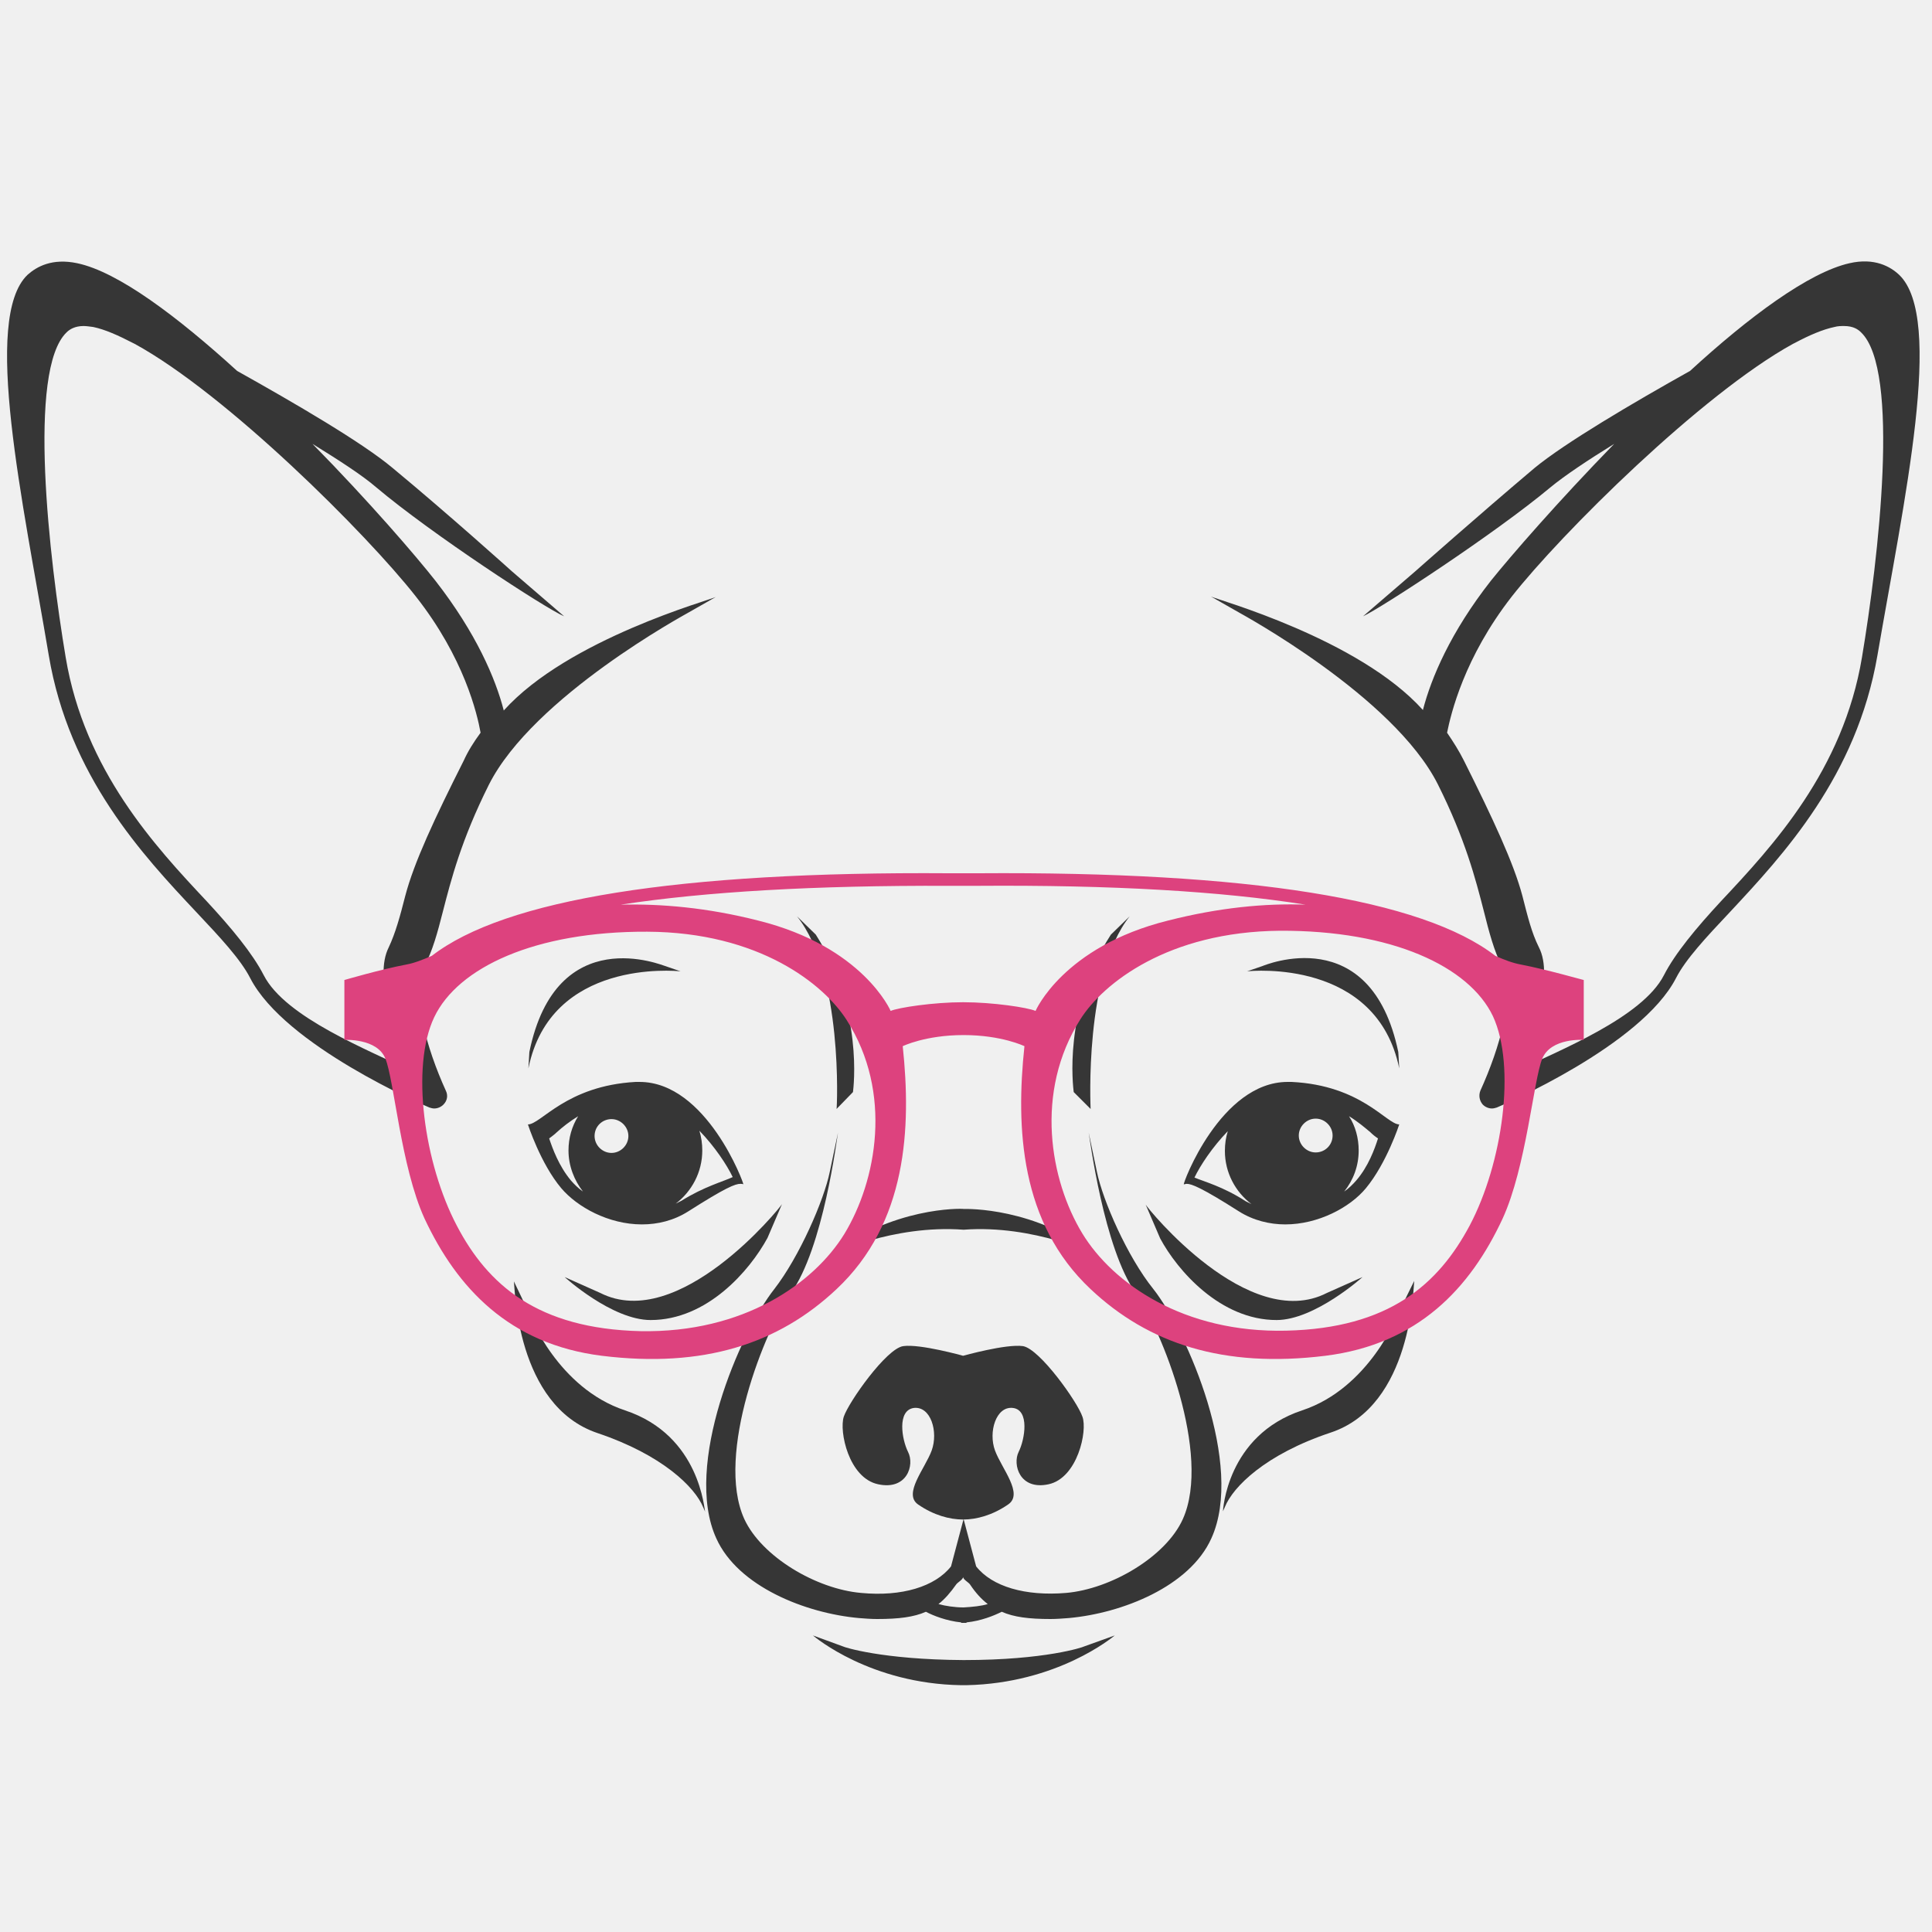
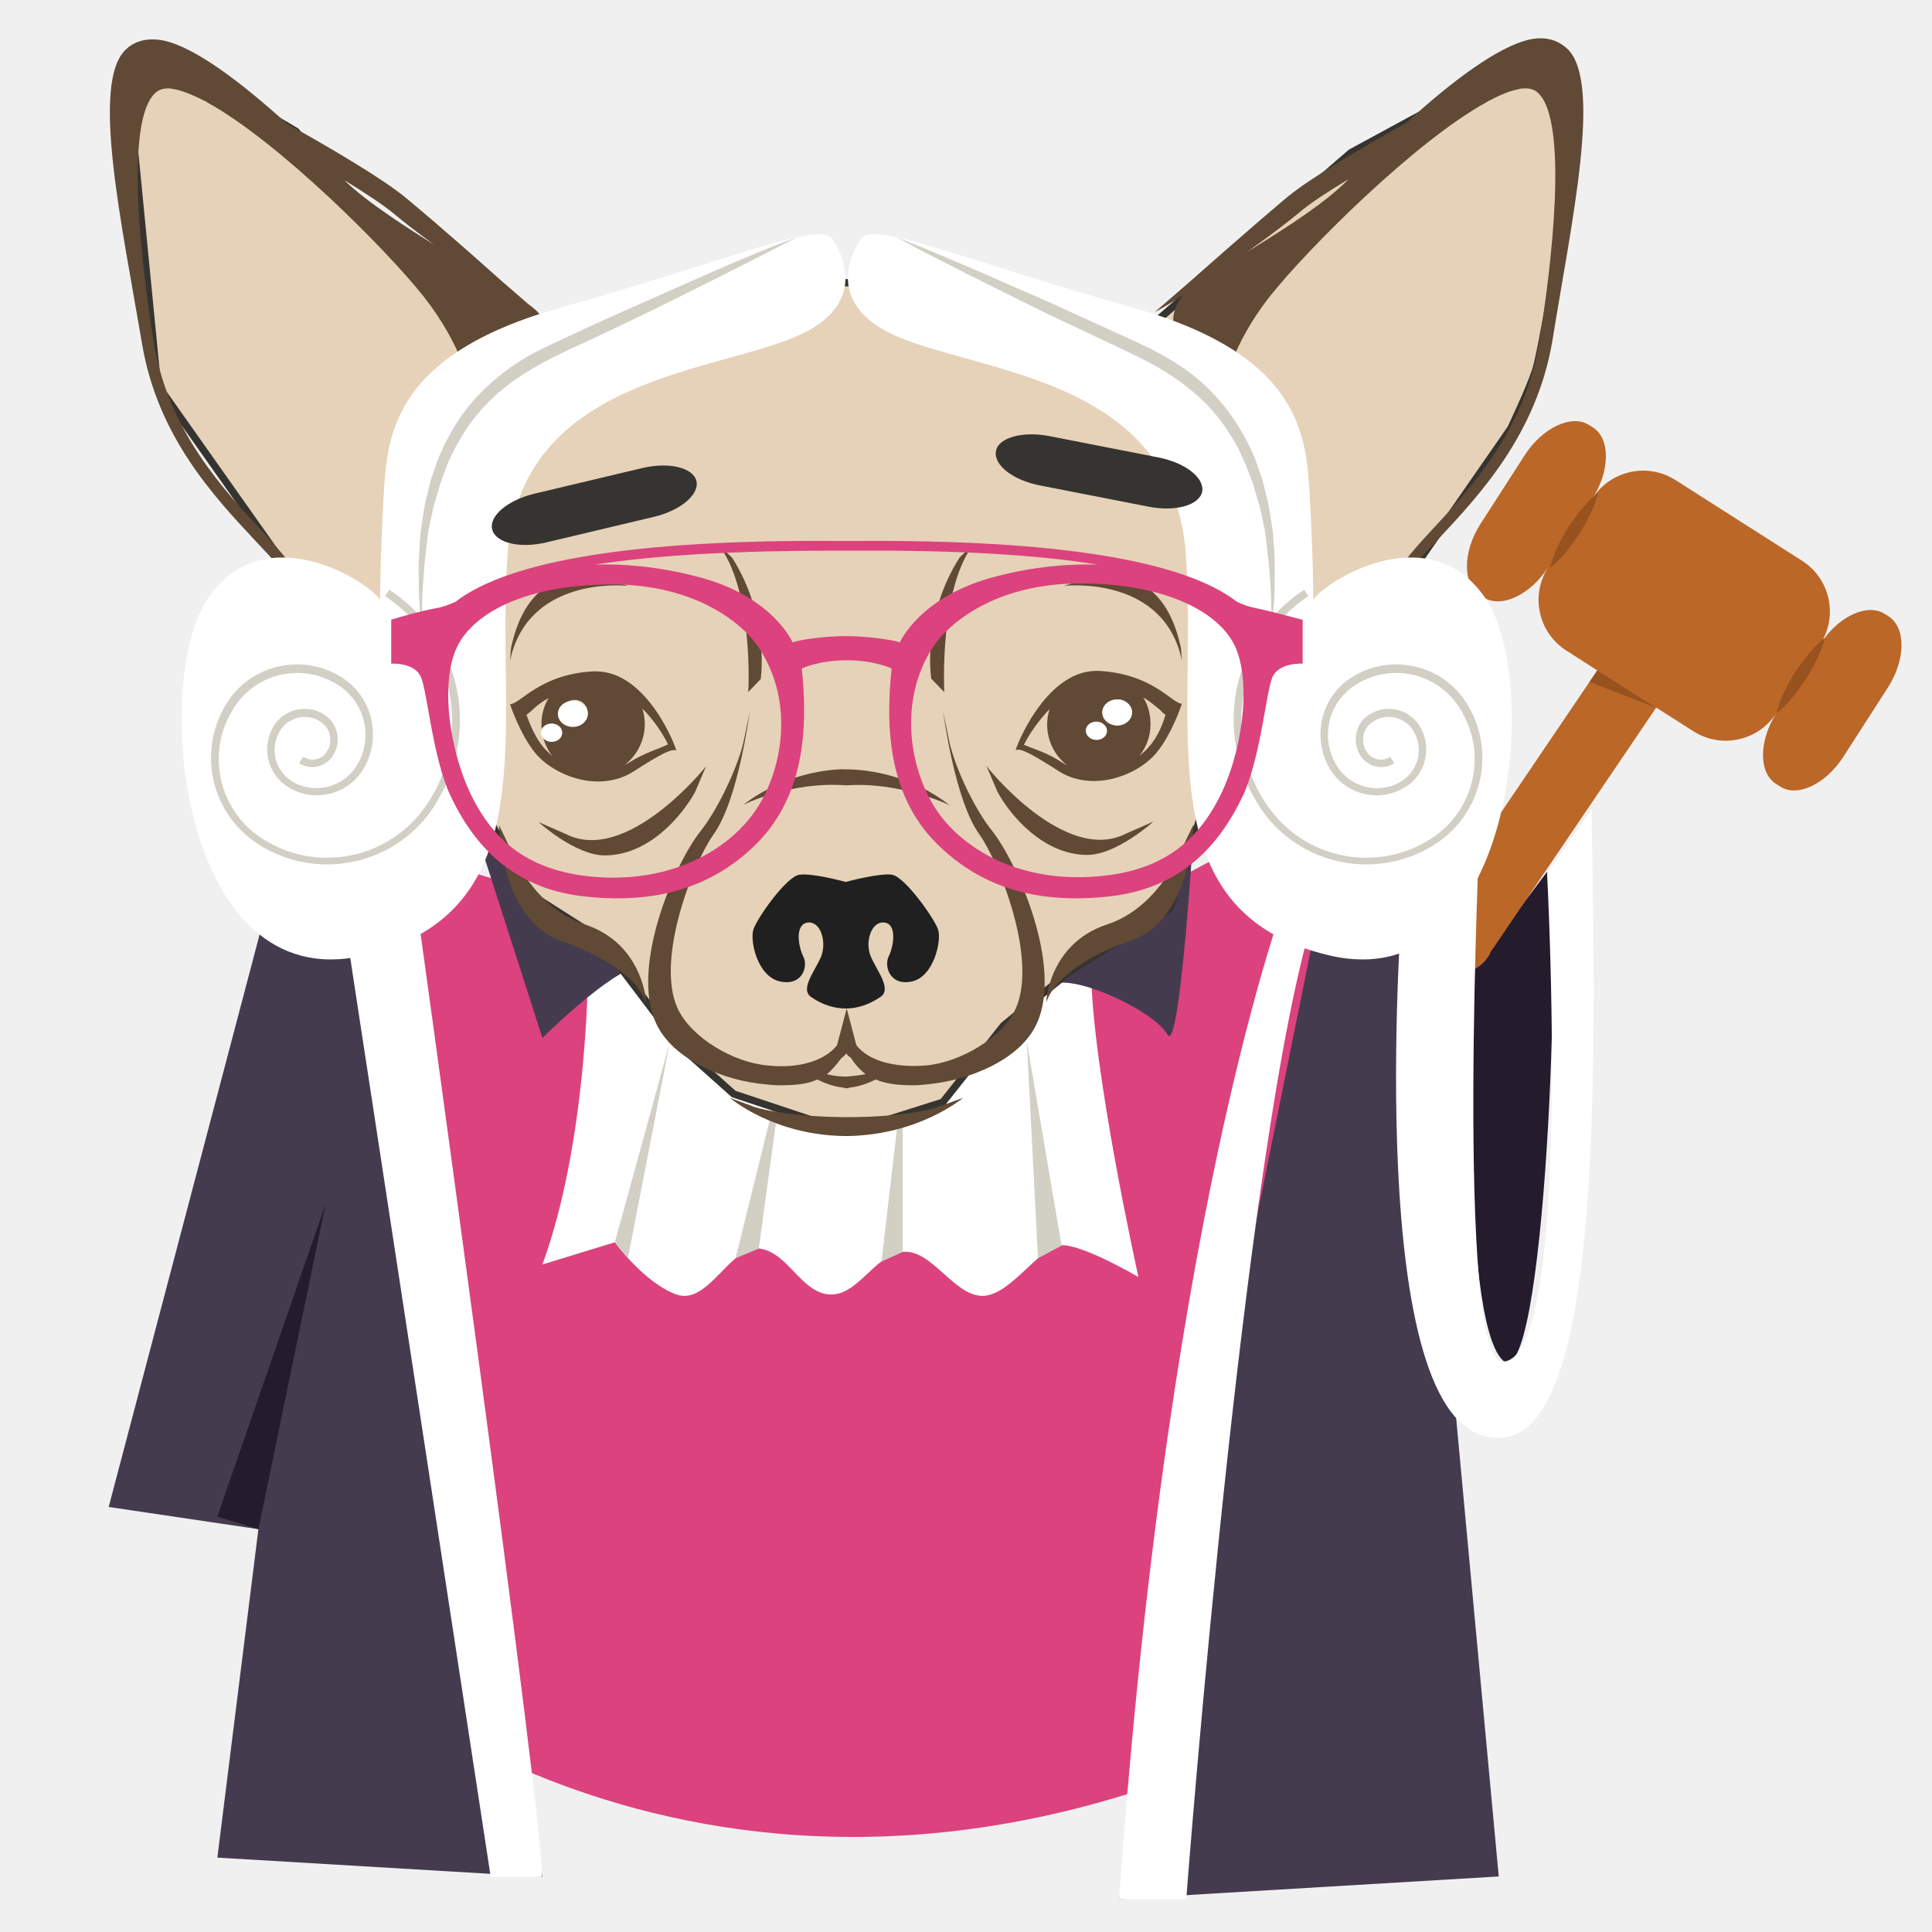
<svg xmlns="http://www.w3.org/2000/svg" id="Capa_1" viewBox="0 0 400 400">
-   <style>.st0{fill:#363636}</style>
-   <path class="st0" d="M91.7 188.7c1.7-6.6 3.8-14.8 9.5-26.2 9.2-18.3 40.9-35.4 41.2-35.6l5.8-3.3c-1.1.6-30.6 8.7-43.9 23.5-1.7-6.6-5.7-16-14.1-26.8-4-5.1-13.8-16.5-25.5-28.4 5.5 3.4 10.3 6.5 13.2 9 11.5 9.7 35.1 25.1 38.9 26.7l-10.8-9.3s-13.1-11.8-24.7-21.4C75 91.6 60.9 83.4 49.1 76.8 36.8 65.6 24.5 56.3 16 54.5c-5.2-1.1-8.4.7-10.3 2.4-9.4 9-1 46.7 4.4 78.8 4.2 25 19.4 41.3 30.6 53.2 4.9 5.2 9.1 9.7 11.1 13.6 7.2 14 35.9 26.3 37.1 26.8.3.1.7.2 1 .2.7 0 1.4-.3 1.9-.8.8-.8 1-1.9.5-2.9-4-8.8-7.2-20.1-4.5-25.6 1.8-3.4 2.8-7.2 3.9-11.5zm-6.7 33c-8.6-4.3-25.9-11-30.4-19.8-2.3-4.5-6.7-9.8-11.8-15.3-10.7-11.4-25.3-27.1-29.2-50.5-3.4-20.3-8-59.5.2-67.3.6-.6 1.7-1.3 3.5-1.3.6 0 1.2.1 2 .2 2.4.5 5.1 1.7 8.2 3.3l.4.2c19 10.4 48 39.3 58.2 52.3 10 12.7 12.7 24.3 13.4 28.2-1.4 1.9-2.6 3.8-3.5 5.8-6 11.9-10.3 21.1-12.1 28-1.1 4.3-2 7.6-3.4 10.6-3.3 6.5 1.7 18 4.5 25.6zm44.4 70.3c-13.9-4.6-19.8-19.8-19.8-20l-3.2-6.7c.2 1.1.4 25.7 17.3 31.4 13.4 4.5 20.2 11.2 21.9 15.4l.4.9c-.2-.1-.9-15.8-16.6-21zm43.8-62.4l3.4-3.5c.1-.9 2.2-17-7.7-32.6l-3.9-3.8c9.6 11.9 8.3 39.7 8.2 39.9zm-32.3-28.5l-3.2-1.1c-.3 0-22.5-9.5-28.1 17.8l-.2 3.4c4.6-22.7 30.4-20.2 31.5-20.1zm-16.6 66.6l-7.4-3.3s9.8 8.9 17.8 8.9c11.7 0 20.5-10.2 24.2-17l3-7c-.5.9-21.4 26.6-37.6 18.4zm8.1-43.7h-.8c-14.4.8-19.6 8.8-22.3 8.8 0 0 2.6 8.1 6.9 13.2 3.3 3.9 9.8 7.5 16.7 7.5 3.3 0 6.6-.8 9.6-2.7 7.7-4.9 9.7-5.7 10.8-5.7.2 0 .4 0 .6.1.2 0-7.6-21.2-21.5-21.2zm-5.8 7.7c1.9 0 3.5 1.6 3.5 3.5s-1.6 3.5-3.5 3.5-3.5-1.6-3.5-3.5c0-2 1.6-3.5 3.5-3.5zm-8.4 12.7c-2.5-3-3.8-6.6-4.5-8.7.5-.4 1.1-.8 1.6-1.3 1.1-1 2.6-2.2 4.4-3.3-1.3 2.1-2 4.5-2 7.1 0 3.2 1.2 6.2 3 8.5-1-.7-1.8-1.5-2.5-2.3zm22.9 4.2l-1.2.6c3.3-2.5 5.5-6.5 5.5-11 0-1.4-.2-2.8-.6-4.1 3.2 3.3 5.7 7.1 6.9 9.6-1.9.9-6 2-10.6 4.9zm58.4 6c14.6-1.1 27.7 5.3 27.7 5.3-12.9-10-27-9.6-27.7-9.6-.6-.1-14.8-.4-27.7 9.6 0-.1 13-6.4 27.7-5.3zM393.2 56.9c-1.8-1.7-5.1-3.6-10.3-2.4-8.4 1.9-20.8 11.1-33 22.3-11.8 6.6-25.9 14.9-32.2 20.1-11.5 9.7-24.7 21.4-24.7 21.4l-10.8 9.3c3.7-1.7 27.3-17.1 38.8-26.7 2.9-2.4 7.7-5.6 13.2-9-11.6 11.9-21.4 23.2-25.5 28.3-8.4 10.7-12.4 20.2-14.1 26.8-13.3-14.8-42.8-22.9-43.9-23.5l5.8 3.3c.3.2 32 17.3 41.2 35.6 5.7 11.4 7.8 19.6 9.5 26.2 1.1 4.4 2.1 8.2 3.8 11.6 2.8 5.5-.5 16.8-4.5 25.6-.4 1-.2 2.1.5 2.9.5.5 1.2.8 1.9.8.3 0 .7-.1 1-.2 1.2-.5 29.9-12.8 37.1-26.8 2-3.9 6.2-8.4 11.1-13.6 11.1-11.9 26.3-28.2 30.6-53.2 5.5-32.1 13.9-69.8 4.5-78.8zm-7.7 79.2c-3.9 23.4-18.5 39.1-29.2 50.5-5.1 5.5-9.5 10.8-11.8 15.3-4.5 8.8-21.8 15.6-30.4 19.8 2.8-7.6 7.8-19.2 4.5-25.6-1.5-3-2.3-6.3-3.4-10.6-1.8-6.8-6.1-16-12.1-28-1-2-2.2-3.9-3.5-5.8.8-3.9 3.5-15.5 13.4-28.2 10.2-13 39.3-41.9 58.2-52.3l.4-.2c3-1.6 5.8-2.8 8.2-3.3.7-.2 1.4-.2 2-.2 1.9 0 2.9.7 3.5 1.3 8.2 7.8 3.6 47 .2 67.3zM269.6 292c-15.7 5.2-16.4 20.9-16.4 20.9l.4-.9c1.7-4.2 8.4-10.9 21.9-15.4 16.9-5.6 17.1-30.3 17.3-31.4l-3.3 6.7c-.1.3-6 15.5-19.9 20.1z" />
-   <path class="st0" d="M227.1 242.6l-1.7-8.1c.2.9 3.1 24 9.8 33.3 5.2 7.3 15.7 33.3 9.7 46.7-3.5 7.8-14.9 14.5-24.2 15.3-8.4.7-15.3-1.3-18.6-5.5l-2.6-9.8-2.6 9.8c-3.3 4.2-10.2 6.3-18.6 5.5-9.3-.8-20.6-7.5-24.2-15.3-6.1-13.4 4.4-39.4 9.6-46.7 6.8-9.4 9.6-32.4 9.8-33.3l-1.7 8.1c-1.2 5.9-6.3 17.6-11.5 24.3-7.1 9-18.9 36.5-12 51.6 4.5 10 18.5 15.5 29.5 16.5 1.3.1 2.5.2 3.8.2 4.5 0 7.6-.4 10.1-1.5 1.5.8 4.3 1.9 7.3 2.2v.1h1.1v-.1c3-.3 5.7-1.4 7.3-2.2 2.5 1.1 5.6 1.5 10.1 1.5 1.2 0 2.5-.1 3.8-.2 11-1 25-6.5 29.5-16.5 6.9-15.2-5-42.7-12-51.6-5.4-6.7-10.5-18.4-11.7-24.3zm-27.6 90.2c-1.8 0-3.8-.3-5.2-.7 1.3-1 2.5-2.4 3.7-4.1.3-.4 1.4-1 1.4-1.5 0 .5 1.1 1.1 1.4 1.5 1.2 1.8 2.4 3.1 3.7 4.1-1.2.4-3.2.6-5 .7z" />
-   <path class="st0" d="M206 300.3c-1.4-3.8.2-9.2 3.7-8.8 3.5.4 2.5 6.5 1.2 9.1-1.3 2.6.2 8 6.2 6.7 6-1.3 8.1-11.1 7-14-1-3-8.8-14-12.3-14.6-3.5-.5-12.4 2-12.4 2s-8.9-2.5-12.4-2-11.3 11.6-12.3 14.6 1 12.7 7.1 14c6 1.3 7.6-4 6.2-6.7-1.3-2.6-2.3-8.6 1.2-9.1 3.5-.4 5.1 4.9 3.7 8.8-1.4 3.8-6 9-2.8 11.2 3.2 2.2 6.5 3.1 9.3 3.1 2.8 0 6.1-.9 9.3-3.1 3.3-2.2-1.3-7.4-2.7-11.2zm18.4 40.6c-.1.1-7.9 2.8-24.9 2.8-17-.1-24.8-2.7-24.9-2.8l-6.3-2.3c.5.4 11.9 10 30.7 10.3h1.1c18.8-.4 30.2-9.9 30.7-10.3l-6.4 2.3zm1.4-111.3c0-.2-1.4-28 8.1-39.9l-3.9 3.8c-10 15.5-7.8 31.6-7.7 32.6l3.5 3.5zm63.9-8.4l-.2-3.4c-5.7-27.3-27.8-17.9-28.1-17.8l-3.2 1.1c1-.1 26.8-2.6 31.5 20.1zm-25.4 52.1c7.9 0 17.8-8.9 17.8-8.9l-7.4 3.3c-16.2 8.3-37.1-17.5-37.5-18.3l3 7c3.6 6.7 12.5 16.9 24.1 16.9zm-19.2-28.1c.2 0 .4-.1.6-.1 1 0 3.1.8 10.8 5.7 3 1.9 6.4 2.7 9.6 2.7 6.8 0 13.4-3.5 16.7-7.5 4.3-5.2 6.9-13.2 6.9-13.2-2.6 0-7.8-8.1-22.3-8.8h-.8c-13.9 0-21.8 21.2-21.5 21.2zm27.3-6.6c-1.9 0-3.5-1.6-3.5-3.5s1.6-3.5 3.5-3.5 3.5 1.6 3.5 3.5c0 2-1.6 3.5-3.5 3.5zm-25.1 5.2c1.2-2.5 3.7-6.3 6.9-9.6-.4 1.3-.6 2.6-.6 4.1 0 4.5 2.2 8.5 5.5 11l-1.2-.6c-4.6-3-8.7-4.1-10.6-4.9zm38-8.1c-.7 2.2-2 5.8-4.5 8.7-.7.8-1.5 1.6-2.5 2.3 1.9-2.4 3-5.3 3-8.5 0-2.6-.7-5.1-2-7.1 1.8 1.1 3.2 2.3 4.4 3.3.5.5 1 .9 1.6 1.3z" />
-   <path d="M314.9 199.7c-1.7-.3-3.5-1-5.3-1.8-15.1-11.7-51.1-17.5-107.1-17.1h-6c-56-.4-92 5.4-107.1 17.1-1.9.8-3.6 1.5-5.3 1.8-5.3 1-12.8 3.2-12.8 3.2v12.4s6.8-.4 8.5 3.9c1.8 4.4 3.2 22.4 8.1 33.1 6.7 14.3 17.5 26 36.7 28.4 21.1 2.6 36.6-2.5 48.6-13.8 14.6-13.7 15.5-33.4 13.7-50.3 0 0 4.7-2.3 12.6-2.3 7.9 0 12.6 2.3 12.6 2.3-1.8 16.9-.9 36.6 13.7 50.3 12 11.3 27.5 16.4 48.6 13.8 19.2-2.4 30-14 36.7-28.4 4.9-10.7 6.4-28.7 8.2-33.1 1.8-4.4 8.6-3.9 8.6-3.9v-12.4c-.1 0-7.8-2.2-13-3.2zm-140.1 55.8c-6.3 10.2-20.8 20.5-42.2 20.1-21.3-.5-31.6-9.6-38-21.8-6.8-12.9-9.6-32.9-4.7-43.2 4.9-10.3 20.9-17.8 44.1-17.7 23.2.1 36.6 10.9 41.3 18.3 9.6 15 6.2 33.3-.5 44.3zm24.6-48c-6.1 0-13.4 1.1-15 1.8 0 0-5.7-13.3-27.4-18.7-10.6-2.7-20.1-3.5-28.5-3.3 17.6-2.7 40.3-4 67.9-3.9h6c27.6-.2 50.3 1.1 67.9 3.9-8.4-.3-17.9.6-28.5 3.3-21.7 5.4-27.4 18.7-27.4 18.7-1.6-.7-8.8-1.8-15-1.8zm104.9 46.2c-6.5 12.2-16.7 21.3-38 21.8s-35.9-9.8-42.2-20.1c-6.7-11-10-29.3-.4-44.4 4.7-7.4 18.1-18.1 41.3-18.3 23.2-.1 39.2 7.4 44.1 17.7 4.8 10.4 2 30.4-4.8 43.3z" fill="#dd427e" />
+   <style>.st0{fill:#dc427d}.st1{fill:#453b4f}.st2{fill:#241b2d}.st3{fill:#fff}.st4{fill:#d2cfc5}.st8{fill:#604935}</style>
+   <path class="st0" d="M266.2 169.5s-55 33.3-93.2 38.9l-6.7-4.6s-58.7-21.9-88.8-28.5v173.2s84.9 71.6 207.2 0c0 0 5.9-88.1 5.6-103l-24.1-76z" />
+   <path class="st1" d="M56.8 181.9L22.5 312l31 4.6-8.5 68 67.3 4-26.8-206.7s-14.2 11.1-28.7 0z" />
+   <path class="st2" d="M53.5 316.6l13.9-67.3L45 314z" />
+   <path class="st1" d="M273.9 184.2l17.2-2.3 19.2 206.6-78.6 4.7z" />
+   <path class="st2" d="M320.3 180.5l-15.6 20.8s-2.5 71.1 6.3 80.2c8.9 9.2 12.6-91.9 9.3-101z" />
+   <path class="st3" d="M121.7 202.5s-.2 34.2-9.4 59.3l15-4.6s6.1 8.4 12.7 10.8c6.6 2.4 11.2-10.2 17.2-9.5 5.9.7 8.6 9.1 14.5 9.5 5.9.4 9.3-8.2 15.2-8.8 5.9-.7 10.6 9.1 16.5 9.1s11.9-10.5 16.5-10.5 15.8 6.6 15.8 6.6-9.7-43.6-9.8-63.7l-3.4-6s-64.8 10.8-98-6.3l-2.8 14.1z" />
+   <path class="st4" d="M130 260.5l8.7-44.8-11.4 41.5zm27.1-2l5.3-38.9-10.1 40.9zm29.8.7v-35.7l-4.4 37.7zm28 1.3l-2.3-44.8 7.2 42.2z" />
+   <path class="st3" d="M85.5 181.9s27.4 197.4 26.7 206.7h-10.6l-31-202.8c.1-.1 11.9-2.4 14.9-3.9zm182.1 0s-25.4 62.8-35.9 211.3h13.9s13-171.2 28.3-209l-6.3-2.3z" />
+   <path class="st1" d="M98.1 170.7l14.2 44.2s21.8-21.8 23.8-13.2c2 8.6 6.6 14.5 13.9 9.2 7.3-5.3 9.2 5.3 11.9 7.9 2.6 2.6 7.9-2 11.2-6.6 3.3-4.6 4.5 0 9.5 4.6s8.3 4 13.6-5.9c5.3-9.9 8.6 4 12.5 4.6 4 .7 4.6-10.6 9.9-11.9 5.3-1.3 20.5 5.9 23.1 10.6 2.6 4.6 5.5-43.6 5.5-43.6s-64 56-149.1.1z" />
+   <path d="M381.7 156.6l9.2-14.3c3.7-5.8 3.7-12.4.1-14.7l-.8-.5c-3.6-2.3-9.6.5-13.3 6.2 3.7-5.8 2-13.5-3.8-17.2l-26.2-16.7c-5.8-3.7-13.5-2-17.2 3.8 3.7-5.8 3.7-12.4.1-14.7l-.8-.5c-3.6-2.3-9.6.5-13.3 6.2l-9.2 14.3c-3.7 5.8-3.7 12.4-.1 14.7l.8.5c3.6 2.3 9.6-.5 13.3-6.2-3.7 5.8-2 13.5 3.8 17.2l6.4 4.1-33.8 49.9.1.1c-.4.4-.8.8-1.1 1.3-2.2 3.4-1.3 7.9 2.1 10.1s7.9 1.3 10.1-2.1c.3-.4.5-.9.7-1.4h.1l34-50.2 7.7 4.9c5.8 3.7 13.5 2 17.2-3.8-3.7 5.8-3.7 12.4-.1 14.7l.8.5c3.5 2.4 9.5-.4 13.2-6.2z" fill="#bb6728" />
+   <path d="M377.8 132.1s-.3 1.2-.9 2.8c-.7 1.6-1.7 3.7-3 5.7-1.3 1.9-2.7 3.8-3.9 5.1-1.2 1.3-2.2 2-2.2 2s.3-1.2.9-2.9c.7-1.6 1.7-3.7 3-5.7 1.3-1.9 2.7-3.8 4-5.1 1.1-1.2 2.1-1.9 2.1-1.9zM330.9 102s-.3 1.2-.9 2.8c-.7 1.6-1.7 3.7-3 5.7-1.3 1.9-2.7 3.8-3.9 5.1-1.2 1.3-2.2 2-2.2 2s.3-1.2.9-2.9c.7-1.6 1.7-3.7 3-5.7 1.3-1.9 2.7-3.8 4-5.1 1.1-1.2 2.1-1.9 2.1-1.9zm11.9 44.5l-12.1-7.7-1.6 2.4z" fill="#98521e" />
+   <path d="M123.7 194l-13.8-8.8L99 165.6l-5.6-26.3-27-12.5-8.8-11.7-25-35.4-6.1-62.4 5.9-7.2 28.9 17.1 27.3 33.3 14 18.2 22.2-13.9 27.2-7.4 63.5 3.1 19.4 9.9 44.8-38.8 39.6-21.5 5.9 7.2-2.4 33.3s-3.6 22.3-4.9 26.2c-1.3 3.9-5.1 11.9-5.1 11.9l-18.1 26.1s-6.8 9.9-9.2 12.1c-2.4 2.2-27 12.5-27 12.5l-16.3 48.8-20.9 13.1-13.5 11-12.6 15.9-19.6 6.2-23.7-7.9-11.1-9.9-17.1-22.6z" fill="#e6d2b8" stroke="#363430" stroke-width="1.5" stroke-linecap="round" stroke-miterlimit="10" />
+   <path class="st8" d="M92.1 111.8c1.3-5.1 2.9-11.4 7.3-20.2 7.1-14.1 31.5-27.3 31.8-27.4l4.5-2.5c-.8.5-23.6 6.7-33.8 18.1-1.3-5.1 16.1-6.7 9.6-15-3.1-3.9-31.1-18.4-40.2-27.5 4.2 2.6 7.9 5 10.2 6.9 8.9 7.5 27.1 19.4 30 20.6l-8.3-7.2s-10.1-9.1-19-16.5C79.3 37 68.5 30.7 59.4 25.6 49.9 17 40.4 9.8 33.9 8.4c-4-.8-6.5.5-7.9 1.9-7.2 6.9-.8 36 3.4 60.8 3.2 19.3 15 31.8 23.6 41 3.8 4 7 7.5 8.6 10.5 5.6 10.8 27.7 20.3 28.6 20.7.2.1.5.2.8.2.5 0 1.1-.2 1.5-.6.6-.6.8-1.5.4-2.2-3.1-6.8-5.6-15.5-3.5-19.7 1-3 1.8-5.9 2.7-9.2zm-5.2 25.4c-6.6-3.3-20-8.5-23.4-15.3-1.8-3.5-5.2-7.6-9.1-11.8-8.2-8.8-19.5-20.9-22.5-38.9-2.6-15.7-6.2-45.9.2-51.9.5-.5 1.3-1 2.7-1 .5 0 .9.1 1.5.2 1.9.4 3.9 1.3 6.3 2.5 0 0 .2.1.3.2 14.6 8 37 30.3 44.9 40.3 7.7 9.8 9.8 18.7 10.3 21.7-1.1 1.5-2 2.9-2.7 4.5-4.6 9.2-7.9 16.3-9.3 21.6-.8 3.3-1.5 5.9-2.6 8.2-2.6 5 1.2 13.8 3.4 19.7zm34.2 54.2c-10.7-3.5-15.3-15.3-15.3-15.4l-2.5-5.2c.2.8.3 19.8 13.3 24.2 10.3 3.5 15.6 8.6 16.9 11.9l.3.7c0-.1-.6-12.2-12.7-16.2zm33.8-48.1l2.6-2.7c.1-.7 1.7-13.1-5.9-25.1l-3-2.9c7.4 9.1 6.4 30.5 6.3 30.7zm-24.9-22l-2.5-.8c-.2 0-17.3-7.3-21.7 13.7l-.2 2.6c3.7-17.5 23.6-15.6 24.4-15.5zm-12.8 51.4l-5.7-2.5s7.6 6.9 13.7 6.9c9 0 15.8-7.9 18.7-13.1l2.3-5.4c-.4.6-16.5 20.4-29 14.1zm6.2-33.7h-.6c-11.1.6-15.1 6.8-17.2 6.8 0 0 2 6.2 5.3 10.2 2.5 3 7.6 5.8 12.9 5.8 2.5 0 5.1-.6 7.4-2.1 5.9-3.8 7.5-4.4 8.3-4.4.2 0 .3 0 .5.1.2-.1-5.8-16.4-16.6-16.4zm-4.4 5.9c1.5 0 2.7 1.2 2.7 2.7s-1.2 2.7-2.7 2.7c-1.5 0-2.7-1.2-2.7-2.7 0-1.5 1.2-2.7 2.7-2.7zm-6.5 9.8c-1.9-2.3-2.9-5.1-3.5-6.7.4-.3.8-.6 1.2-1 .8-.8 2-1.7 3.4-2.5-1 1.6-1.5 3.5-1.5 5.5 0 2.5.9 4.8 2.3 6.6-.7-.7-1.4-1.3-1.9-1.9zm17.7 3.2c-.3.2-.6.3-.9.5 2.5-1.9 4.2-5 4.2-8.5 0-1.1-.2-2.2-.5-3.2 2.5 2.5 4.4 5.5 5.3 7.4-1.4.8-4.6 1.6-8.1 3.8zm45 4.7c11.3-.8 21.4 4.1 21.4 4.1-9.9-7.7-20.8-7.4-21.4-7.4-.5-.1-11.4-.3-21.4 7.4 0-.1 10-5 21.4-4.1zM324.5 10.1c-1.4-1.3-3.9-2.8-7.9-1.9-6.5 1.5-16 8.6-25.4 17.2-9.1 5.1-20 11.5-24.8 15.5-8.9 7.5-19 16.5-19 16.5l-8.3 7.2c2.9-1.3 21-13.2 29.9-20.6 2.2-1.9 5.9-4.3 10.2-6.9-8.9 9.2-31.1 20.1-34.3 24.1-6.5 8.2 5.1 13.3 3.8 18.4-10.3-11.4-33-17.7-33.8-18.1l4.5 2.5c.2.2 24.7 13.3 31.8 27.4 4.4 8.8 6 15.1 7.3 20.2.8 3.4 1.6 6.3 2.9 8.9 2.2 4.2-.4 13-3.5 19.7-.3.8-.2 1.6.4 2.2.4.4.9.6 1.5.6.2 0 .5-.1.8-.2.9-.4 23.1-9.9 28.6-20.7 1.5-3 4.8-6.5 8.6-10.5 8.6-9.2 20.3-21.7 23.6-41 3.9-24.4 10.4-53.5 3.1-60.5zm-5.9 61.1c-3 18-14.3 30.1-22.5 38.9-3.9 4.2-7.3 8.3-9.1 11.8-3.5 6.8-16.8 12-23.4 15.3 2.2-5.9 6-14.8 3.5-19.7-1.2-2.3-1.8-4.9-2.6-8.2-1.4-5.2-4.7-12.3-9.3-21.6-.8-1.5-1.7-3-2.7-4.5.6-3 2.7-12 10.3-21.7 7.9-10 30.3-32.3 44.9-40.3.2-.1.3-.2.3-.2 2.3-1.2 4.5-2.2 6.3-2.5.5-.2 1.1-.2 1.5-.2 1.5 0 2.2.5 2.7 1 6.3 6 2.7 36.3.1 51.9zm-89.4 120.2c-12.1 4-12.6 16.1-12.6 16.1l.3-.7c1.3-3.2 6.5-8.4 16.9-11.9 13-4.3 13.2-23.4 13.3-24.2l-2.5 5.2c-.1.2-4.7 12-15.4 15.5z" />
+   <path class="st8" d="M196.5 153.3l-1.3-6.2c.2.7 2.4 18.5 7.6 25.7 4 5.6 12.1 25.7 7.5 36-2.7 6-11.5 11.2-18.7 11.8-6.5.5-11.8-1-14.3-4.2l-2-7.6-2 7.6c-2.5 3.2-7.9 4.9-14.3 4.2-7.2-.6-15.9-5.8-18.7-11.8-4.7-10.3 3.4-30.4 7.4-36 5.2-7.2 7.4-25 7.6-25.7l-1.3 6.2c-.9 4.5-4.9 13.6-8.9 18.7-5.5 6.9-14.6 28.1-9.3 39.8 3.5 7.7 14.3 12 22.7 12.7 1 .1 1.9.2 2.9.2 3.5 0 5.9-.3 7.8-1.2 1.2.6 3.3 1.5 5.6 1.7v.1h.9v-.1c2.3-.2 4.4-1.1 5.6-1.7 1.9.8 4.3 1.2 7.8 1.2.9 0 1.9-.1 2.9-.2 8.5-.8 19.3-5 22.7-12.7 5.3-11.7-3.9-32.9-9.3-39.8-4.1-5.1-8-14.1-8.9-18.7zm-21.3 69.6c-1.4 0-2.9-.2-4-.5 1-.8 1.9-1.9 2.9-3.2.2-.3 1.1-.8 1.1-1.2 0 .4.8.8 1.1 1.2.9 1.4 1.9 2.4 2.9 3.2-1.1.2-2.6.4-4 .5z" />
+   <path d="M180.2 197.8c-1.1-2.9.2-7.1 2.9-6.8 2.7.3 1.9 5 .9 7s.2 6.2 4.8 5.2 6.2-8.6 5.4-10.8c-.8-2.3-6.8-10.8-9.5-11.3-2.7-.4-9.6 1.5-9.6 1.5s-6.9-1.9-9.6-1.5c-2.7.4-8.7 8.9-9.5 11.3-.8 2.3.8 9.8 5.5 10.8 4.6 1 5.9-3.1 4.8-5.2-1-2-1.8-6.6.9-7 2.7-.3 3.9 3.8 2.9 6.8-1.1 2.9-4.6 6.9-2.2 8.6s5 2.4 7.2 2.4 4.7-.7 7.2-2.4-1-5.7-2.1-8.6z" fill="#202020" />
+   <path class="st8" d="M194.4 229.1c-.1.1-6.1 2.2-19.2 2.2-13.1-.1-19.1-2.1-19.2-2.2l-4.9-1.8c.4.3 9.2 7.7 23.7 7.9h.9c14.5-.3 23.3-7.6 23.7-7.9l-5 1.8zm1.1-85.8c0-.2-1.1-21.6 6.2-30.8l-3 2.9c-7.7 12-6 24.4-5.9 25.1l2.7 2.8zm49.2-6.5l-.2-2.6c-4.4-21-21.4-13.8-21.7-13.7l-2.5.8c.9-.1 20.8-2 24.4 15.5zM225.1 177c6.1 0 13.7-6.9 13.7-6.9l-5.7 2.5c-12.5 6.4-28.6-13.5-28.9-14.1l2.3 5.4c2.8 5.2 9.7 13.1 18.6 13.1zm-14.8-21.7c.2 0 .3-.1.5-.1.8 0 2.4.6 8.3 4.4 2.3 1.5 4.9 2.1 7.4 2.1 5.2 0 10.3-2.7 12.9-5.8 3.3-4 5.3-10.2 5.3-10.2-2 0-6-6.2-17.2-6.8h-.6c-10.7.1-16.8 16.4-16.6 16.4zm21.1-5.1c-1.5 0-2.7-1.2-2.7-2.7 0-1.5 1.2-2.7 2.7-2.7 1.5 0 2.7 1.2 2.7 2.7 0 1.6-1.2 2.7-2.7 2.7zm-19.4 4c.9-1.9 2.9-4.9 5.3-7.4-.3 1-.5 2-.5 3.2 0 3.5 1.7 6.6 4.2 8.5-.3-.2-.6-.3-.9-.5-3.4-2.3-6.6-3.1-8.1-3.8zm29.3-6.2c-.5 1.7-1.5 4.5-3.5 6.7-.5.6-1.2 1.2-1.9 1.8 1.5-1.9 2.3-4.1 2.3-6.6 0-2-.5-3.9-1.5-5.5 1.4.8 2.5 1.8 3.4 2.5.4.5.8.8 1.2 1.1z" />
+   <path class="st3" d="M306.4 170.6l-15.9 13.1s-8.6 104.7 15.9 113.3c24.4 8.6 24.4-62.7 23.1-129.3l-9.2 13.1s5.5 101.1-9.2 101.1c-9.9-.1-4.7-111.3-4.7-111.3zm-134-121s9.9 13.2-8.6 20.5c-18.5 7.3-56.1 9.1-58.7 44.5-2.6 35.4 8.6 74.2-29.7 83.2s-44.2-56.8-32.3-74c11.9-17.3 33.7-3 35.6.4 0 0 0-8.5.7-21s1.3-29.7 37-39.6c35.5-10 53.9-18.2 56-14z" />
+   <path class="st4" d="M165 49.1s-1.7.9-4.8 2.5c-3 1.5-7.4 3.8-12.6 6.4-5.3 2.6-11.3 5.7-17.9 8.8-3.3 1.6-6.7 3.2-10.2 4.8-3.5 1.6-7 3.3-10.2 5.3-3.3 2-6.3 4.3-8.8 7-2.6 2.7-4.6 5.7-6.3 8.9-.8 1.6-1.6 3.2-2.1 4.8l-.9 2.4c-.2.8-.5 1.6-.7 2.4-.2.8-.5 1.6-.7 2.3-.2.8-.3 1.6-.5 2.3-.3 1.5-.7 3-.8 4.4-.3 2.9-.7 5.5-.8 7.9-.2 2.4-.3 4.4-.3 6.1 0 3.4-.1 5.4-.1 5.4s-.2-1.9-.4-5.4c-.2-1.7-.2-3.8-.2-6.2-.1-2.4.1-5.1.3-8 .1-1.5.4-3 .6-4.6.1-.8.3-1.6.4-2.4l.6-2.4c.2-.8.4-1.7.6-2.5.3-.8.6-1.7.9-2.5.5-1.7 1.3-3.4 2.1-5.1 1.7-3.3 3.8-6.7 6.5-9.5 2.7-2.9 5.8-5.5 9.2-7.6 3.4-2.1 7.1-3.7 10.5-5.3 3.5-1.6 6.9-3.2 10.3-4.7 6.7-3 12.9-5.7 18.3-8.1 5.4-2.4 9.9-4.2 13-5.5 3.2-1.2 5-1.9 5-1.9z" />
+   <path class="st3" d="M178.2 49.6s-9.9 13.2 8.6 20.5c18.5 7.3 56.1 9.1 58.7 44.5 2.6 35.4-8.6 74.2 29.7 83.2s44.2-56.8 32.3-74c-11.9-17.3-33.7-3-35.6.4 0 0 0-8.5-.7-21s-1.3-29.7-37-39.6c-35.5-10-53.9-18.2-56-14z" />
+   <path class="st4" d="M185.6 49.1s1.8.7 5 2c3.1 1.3 7.7 3.2 13 5.5 5.3 2.4 11.6 5 18.3 8.1 3.3 1.5 6.8 3.1 10.3 4.7 3.5 1.6 7.1 3.2 10.5 5.3 3.4 2.1 6.6 4.6 9.2 7.6 2.7 2.9 4.8 6.2 6.5 9.5.8 1.7 1.6 3.3 2.1 5.1.3.8.6 1.7.9 2.5.2.8.4 1.7.6 2.5l.6 2.4c.1.8.3 1.6.4 2.4.2 1.6.6 3.1.6 4.6.3 2.9.4 5.6.3 8 0 2.4 0 4.5-.2 6.2-.3 3.4-.4 5.4-.4 5.4s0-1.9-.1-5.4c0-1.7-.1-3.8-.3-6.1-.1-2.4-.5-5-.8-7.9-.1-1.4-.5-2.9-.8-4.4-.2-.8-.3-1.5-.5-2.3-.2-.8-.5-1.6-.7-2.3-.2-.8-.5-1.6-.7-2.4l-.9-2.4c-.6-1.6-1.4-3.2-2.1-4.8-1.7-3.1-3.7-6.2-6.3-8.9-2.6-2.7-5.6-5-8.8-7-3.2-2-6.7-3.6-10.2-5.3-3.5-1.6-6.9-3.3-10.2-4.8-6.6-3.1-12.7-6.2-17.9-8.8-5.3-2.6-9.6-4.9-12.6-6.4-3.1-1.7-4.8-2.6-4.8-2.6zM90.5 165.9c-.3.4-.5.9-.8 1.3-8 12.1-24.4 15.4-36.5 7.4-9.5-6.3-12.3-18.9-6.5-28.6.2-.3.3-.5.5-.8 2.5-3.8 6.4-6.4 10.9-7.3 4.5-.9 9.1 0 12.9 2.5 6.2 4.1 8 12.4 4.3 18.7-.1.2-.2.4-.3.5-3.4 5.2-10.4 6.6-15.6 3.2-2-1.3-3.4-3.4-3.9-5.8s0-4.9 1.3-6.9c2.3-3.4 6.9-4.4 10.4-2.1 1.4.9 2.3 2.3 2.6 3.9.3 1.6 0 3.2-.9 4.6-.7 1.1-1.9 1.9-3.2 2.2-1.3.3-2.7 0-3.8-.7l.9-1.3c.8.5 1.7.7 2.6.5.9-.2 1.7-.7 2.2-1.5.8-1.1.9-2.2.7-3.4-.2-1.2-.9-2.2-2-2.9-2.7-1.8-6.4-1-8.2 1.7-1.1 1.7-1.5 3.7-1.1 5.7.4 2 1.6 3.7 3.2 4.8 4.4 2.9 10.4 1.7 13.4-2.7 3.8-5.7 2.2-13.3-3.5-17-7.1-4.7-16.8-2.8-21.5 4.4-.2.2-.3.5-.5.8-5.4 8.9-2.8 20.6 6 26.4 11.4 7.5 26.7 4.4 34.3-7 .3-.4.5-.8.8-1.2 8.5-14.2 4.4-32.7-9.5-41.9l.9-1.3c7.3 4.8 12.3 12.2 14 20.7 1.6 7.9.1 16.1-4.1 23.1z" />
+   <path class="st4" d="M260.1 165.9c.3.4.5.9.8 1.3 8 12.1 24.4 15.4 36.5 7.4 9.5-6.3 12.3-18.9 6.5-28.6-.2-.3-.3-.5-.5-.8-2.5-3.8-6.4-6.4-10.9-7.3-4.5-.9-9.1 0-12.9 2.5-6.2 4.1-8 12.4-4.3 18.7.1.2.2.4.3.5 3.4 5.2 10.4 6.6 15.6 3.2 2-1.3 3.4-3.4 3.9-5.8s0-4.9-1.3-6.9c-2.3-3.4-6.9-4.4-10.4-2.1-1.4.9-2.3 2.3-2.6 3.9-.3 1.6 0 3.2.9 4.6.7 1.1 1.9 1.9 3.2 2.2 1.3.3 2.7 0 3.8-.7l-.9-1.3c-.8.5-1.7.7-2.6.5-.9-.2-1.7-.7-2.2-1.5-.8-1.1-.9-2.2-.7-3.4.2-1.2.9-2.2 2-2.9 2.7-1.8 6.4-1 8.2 1.7 1.1 1.7 1.5 3.7 1.1 5.7-.4 2-1.6 3.7-3.2 4.8-4.4 2.9-10.4 1.7-13.4-2.7-3.8-5.7-2.2-13.3 3.5-17 7.1-4.7 16.8-2.8 21.5 4.4.2.2.3.5.5.8 5.4 8.9 2.8 20.6-6 26.4-11.4 7.5-26.7 4.4-34.3-7-.3-.4-.5-.8-.8-1.2-8.5-14.2-4.4-32.7 9.5-41.9l-.9-1.3c-7.3 4.8-12.3 12.2-14 20.7-1.5 7.9-.1 16.1 4.1 23.1z" />
+   <path class="st0" d="M260 125.9c-1.2-.2-2.6-.7-3.9-1.3-11.1-8.6-37.5-12.9-78.7-12.6H173c-41.1-.3-67.6 4-78.7 12.6-1.4.6-2.6 1.1-3.9 1.3-3.9.7-9.4 2.4-9.4 2.4v9.1s5-.3 6.2 2.9c1.3 3.2 2.4 16.5 6 24.3 4.9 10.5 12.9 19.1 27 20.9 15.5 1.9 26.9-1.8 35.7-10.1 10.7-10.1 11.4-24.5 10.1-37 0 0 3.5-1.7 9.3-1.7 5.8 0 9.3 1.7 9.3 1.7-1.3 12.4-.7 26.9 10.1 37 8.8 8.3 20.2 12 35.7 10.1 14.1-1.8 22-10.3 27-20.9 3.6-7.9 4.7-21.1 6-24.3 1.3-3.2 6.3-2.9 6.3-2.9v-9.1c-.3 0-5.9-1.6-9.7-2.4zm-103 41c-4.6 7.5-15.3 15.1-31 14.8-15.6-.4-23.2-7.1-27.9-16-5-9.5-7.1-24.2-3.5-31.7 3.6-7.6 15.4-13.1 32.4-13 17 .1 26.9 8 30.3 13.4 7.1 11 4.7 24.5-.3 32.5zm18.1-35.2c-4.5 0-9.8.8-11 1.3 0 0-4.2-9.8-20.1-13.7-7.8-2-14.8-2.6-20.9-2.4 12.9-2 29.6-2.9 49.9-2.9h4.4c20.3-.1 37 .8 49.9 2.9-6.2-.2-13.2.4-20.9 2.4-15.9 4-20.1 13.7-20.1 13.7-1.4-.5-6.6-1.3-11.2-1.3zm77.1 33.9c-4.8 9-12.3 15.6-27.9 16-15.6.4-26.4-7.2-31-14.8-4.9-8.1-7.3-21.5-.3-32.6 3.5-5.4 13.3-13.3 30.3-13.4 17-.1 28.8 5.4 32.4 13 3.5 7.6 1.5 22.3-3.5 31.8z" />
+   <ellipse class="st3" cx="231.3" cy="147.5" rx="3.1" ry="2.7" />
+   <path class="st3" d="M229.2 151.3c0 1.1-1 1.9-2.2 1.9-1.2 0-2.2-.9-2.2-1.9 0-1.1 1-1.9 2.2-1.9 1.2 0 2.2.9 2.2 1.9z" />
+   <ellipse class="st3" cx="118.6" cy="147.8" rx="3.1" ry="2.7" />
+   <path class="st3" d="M116.4 151.7c0 1.1-1 1.9-2.2 1.9-1.2 0-2.2-.9-2.2-1.9 0-1.1 1-1.9 2.2-1.9 1.2 0 2.2.8 2.2 1.9z" />
+   <path d="M135.4 107l-22.3 5.3c-5.5 1.3-10.5.1-11.2-2.7-.7-2.8 3.3-6.1 8.8-7.4l22.3-5.3c5.5-1.3 10.5-.1 11.2 2.7.6 2.8-3.3 6.1-8.8 7.4zm102.4-2.1l-22.5-4.4c-5.6-1.1-9.6-4.2-9.1-7.1.5-2.8 5.5-4.2 11.1-3.1l22.5 4.4c5.6 1.1 9.6 4.2 9.1 7.1-.6 2.8-5.5 4.2-11.1 3.1z" fill="#363430" />
</svg>
